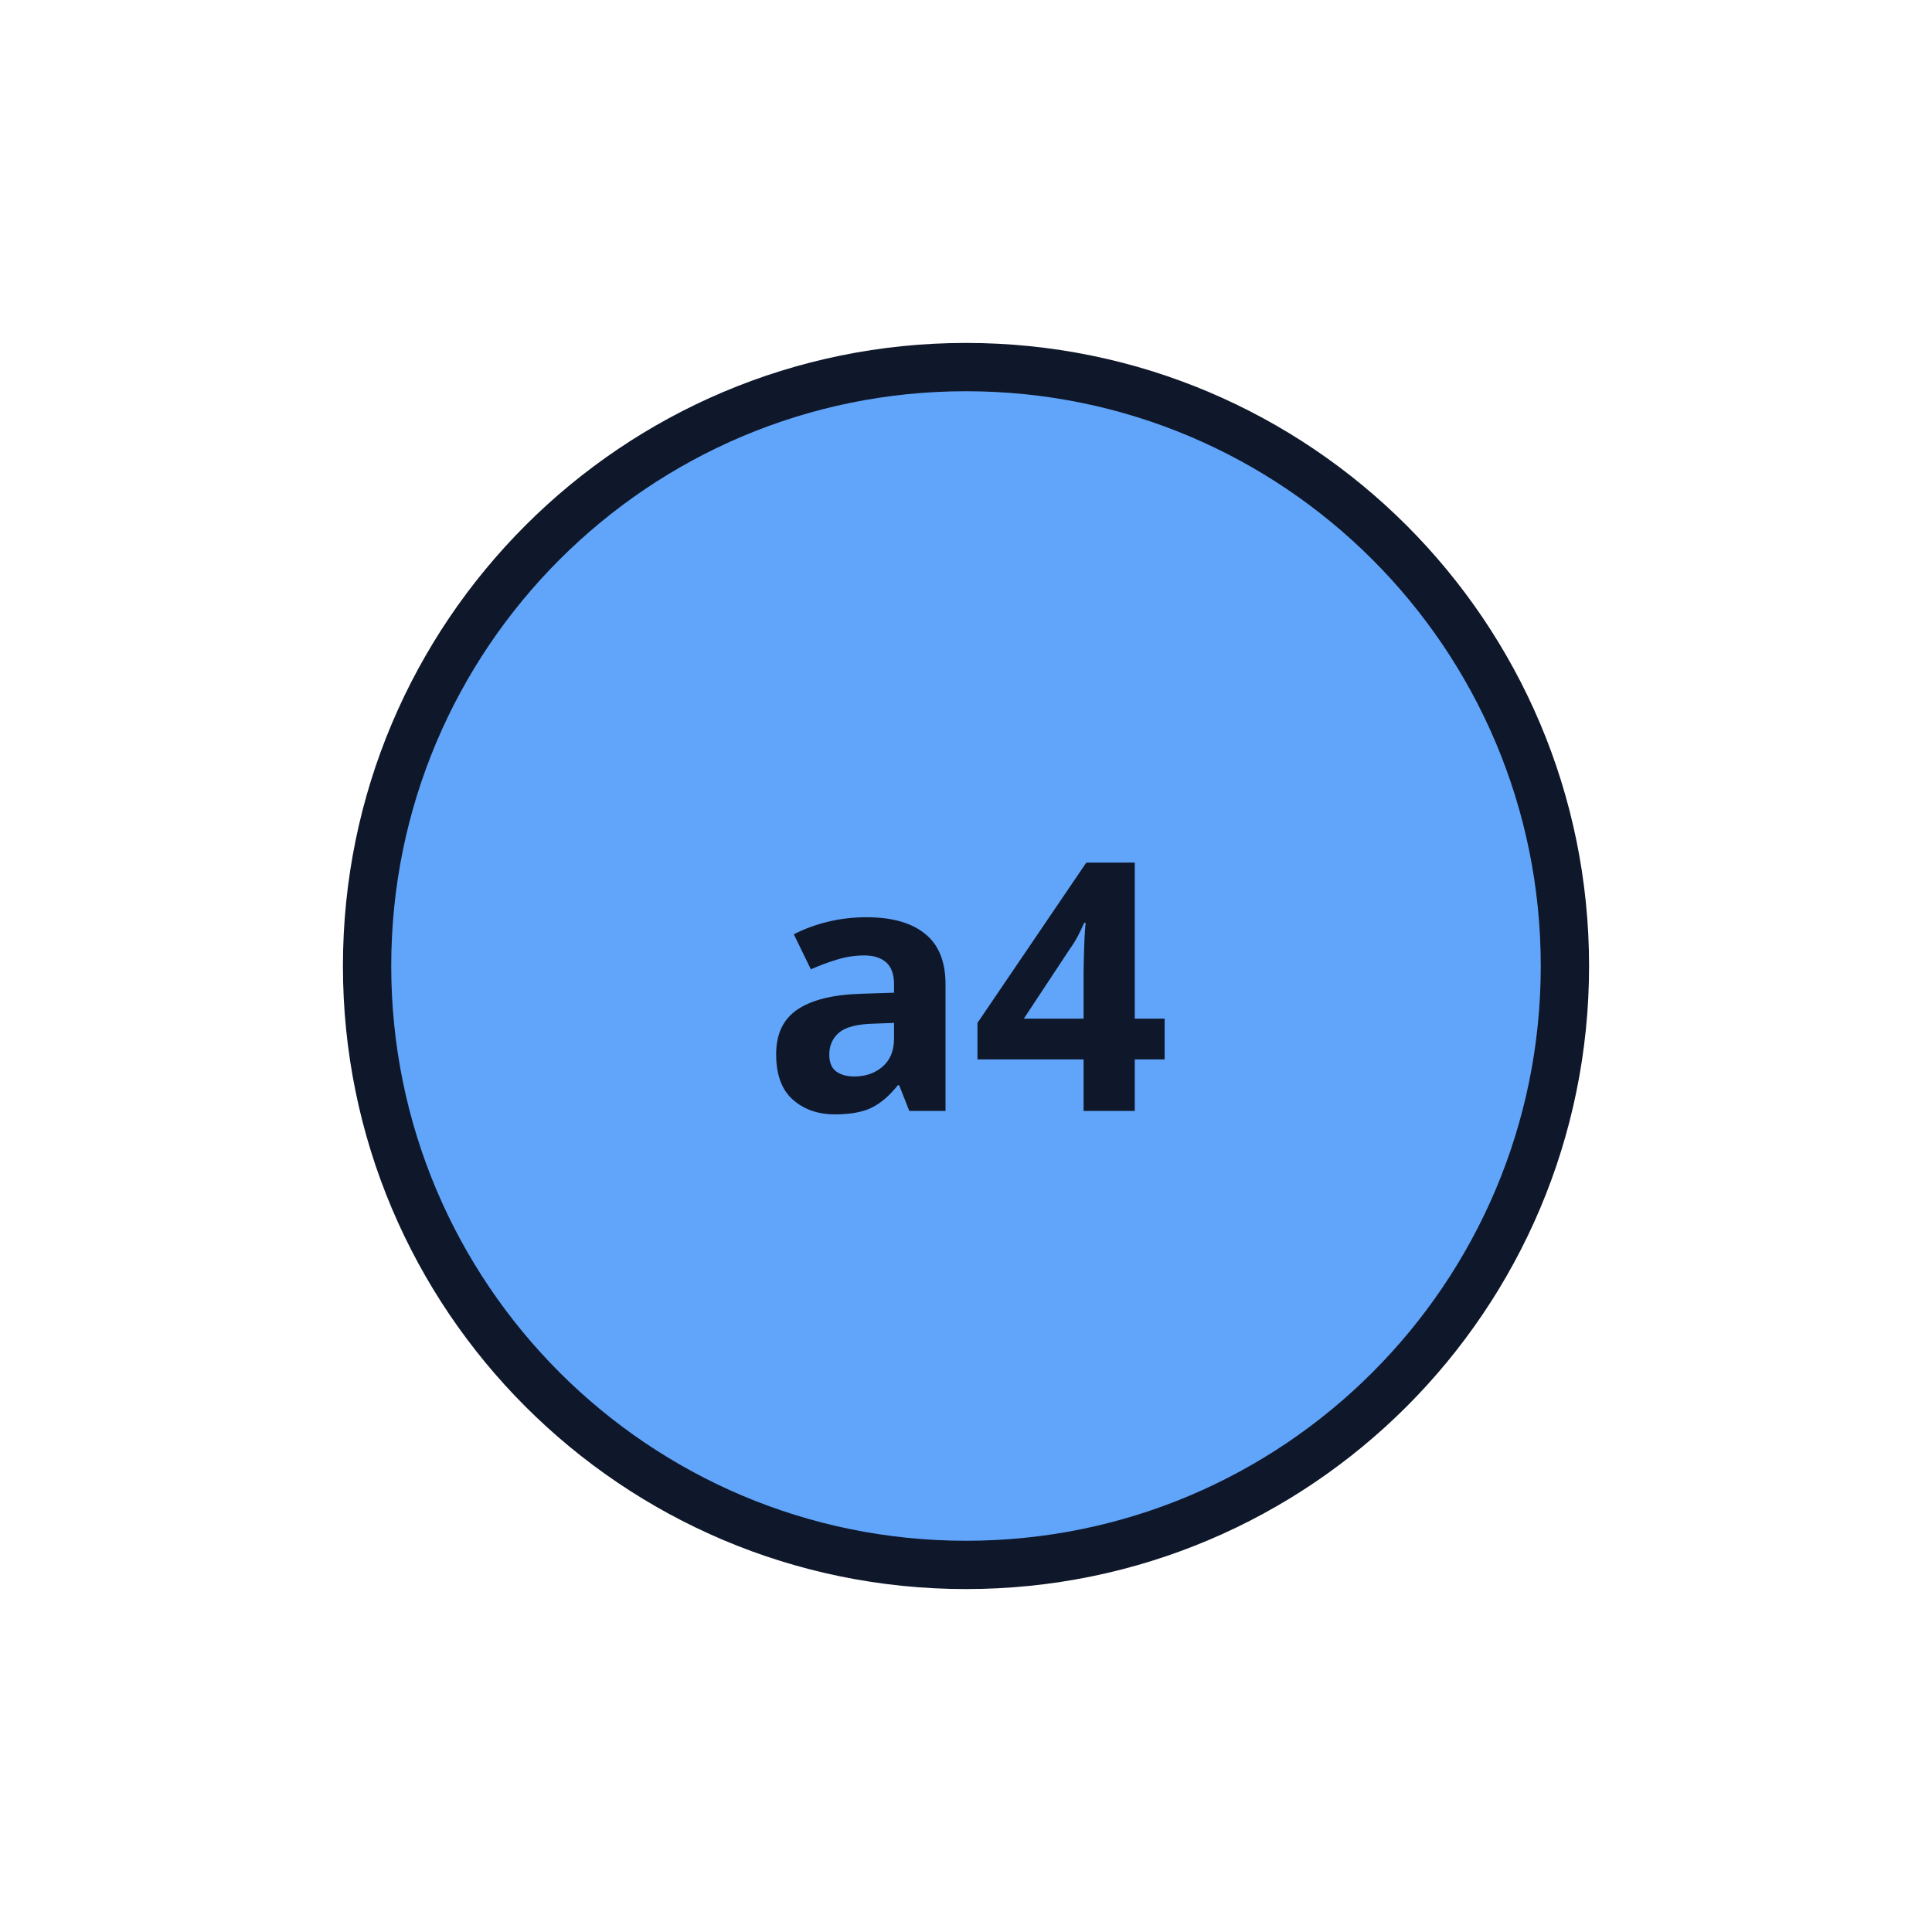
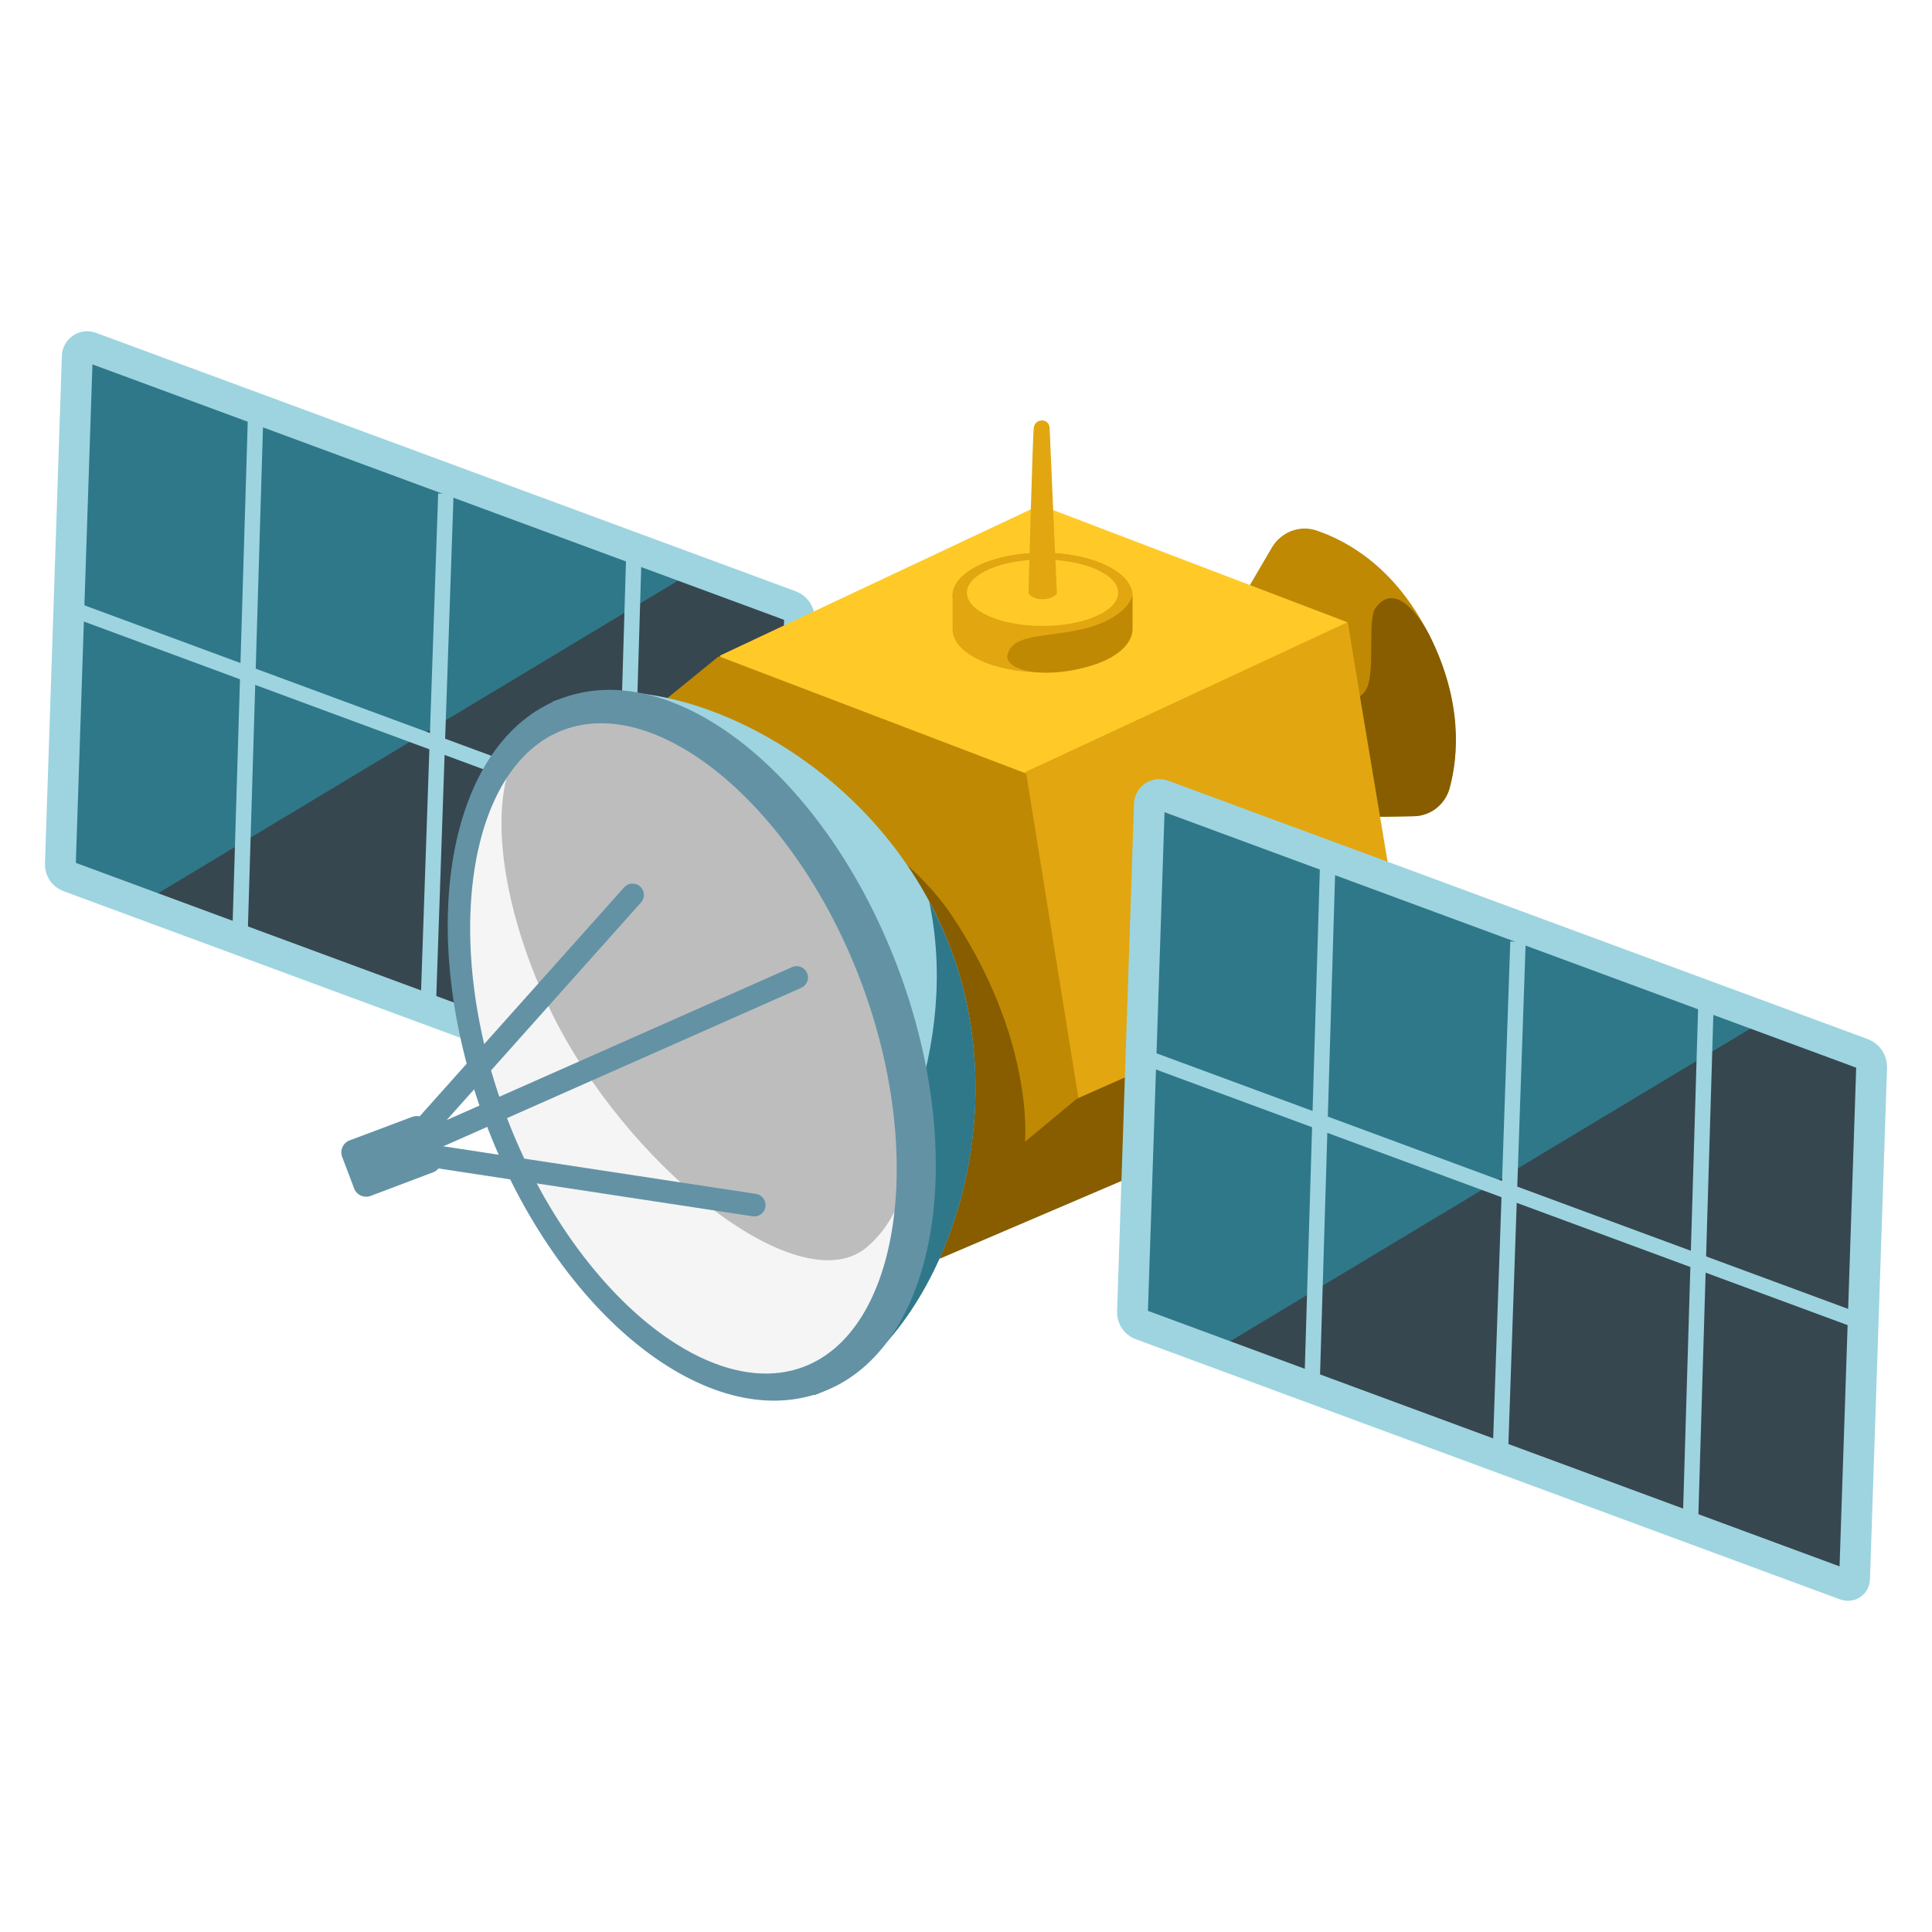
- <svg xmlns="http://www.w3.org/2000/svg" viewBox="0 0 200 200" role="img" aria-label="astronaut stage 4">
-   <circle cx="100" cy="100" r="62" fill="#60a5fa" stroke="#0f172a" stroke-width="5" />
-   <text x="100" y="115" font-size="36" font-family="system-ui, sans-serif" font-weight="700" text-anchor="middle" fill="#0f172a">a4</text>
+ <svg xmlns="http://www.w3.org/2000/svg" version="1.1" id="Layer_4" x="0px" y="0px" viewBox="0 0 128 128" style="enable-background:new 0 0 128 128;" xml:space="preserve">
+   <g>
+     <g>
+       <path style="fill:#2F7889;" d="M51.24,75.33c0,0-47.26-17.71-47.24-18.08L5.12,23.6c0.02-0.45,0.47-0.75,0.89-0.59l46.35,17.12    c0.38,0.14,0.62,0.51,0.61,0.91l-1.13,33.9C51.83,75.24,51.53,75.44,51.24,75.33z" />
+       <path style="fill:#37474F;" d="M9.29,59.89l41.95,15.44c0.28,0.11,0.59-0.09,0.6-0.4l1.13-33.9l-7.57-2.85L9.29,59.89z" />
+       <path style="fill:none;stroke:#9DD4E0;stroke-width:2.042;stroke-miterlimit:10;" d="M51.24,75.33L4.55,58.08    C4.21,57.95,3.99,57.62,4,57.26L5.12,23.6c0.02-0.45,0.47-0.75,0.89-0.59l46.35,17.12c0.38,0.14,0.62,0.51,0.61,0.91l-1.13,33.9    C51.83,75.24,51.53,75.44,51.24,75.33z" />
+       <line style="fill:none;stroke:#9DD4E0;stroke-width:1.021;stroke-miterlimit:10;" x1="52.41" y1="57.96" x2="4.57" y2="40.27" />
+       <line style="fill:none;stroke:#9DD4E0;stroke-width:1.021;stroke-miterlimit:10;" x1="29.54" y1="32.71" x2="28.37" y2="66.73" />
+       <line style="fill:none;stroke:#9DD4E0;stroke-width:1.021;stroke-miterlimit:10;" x1="16.94" y1="27.39" x2="15.88" y2="62.59" />
+       <line style="fill:none;stroke:#9DD4E0;stroke-width:1.021;stroke-miterlimit:10;" x1="42.02" y1="35.95" x2="40.96" y2="71.39" />
+     </g>
+     <path style="fill:#BF8904;" d="M82.81,38.76l1.46-2.49c0.59-1.01,1.82-1.5,2.93-1.13c2.04,0.68,5.21,2.43,7.46,6.88   c2.27,4.49,1.93,8.12,1.37,10.17c-0.29,1.09-1.26,1.85-2.38,1.88l-2.04,0.04L82.81,38.76z" />
+     <path style="fill:#875D00;" d="M91.15,40.25c-0.63,0.82,0.08,4.67-0.76,5.61c-0.42,0.46-1.01,0.9-1.58,0.65l2.29,7.61l2.57-0.04   c1.13-0.02,2.09-0.79,2.38-1.88c0.55-2.05,0.9-5.68-1.37-10.17C94.38,41.46,92.62,38.32,91.15,40.25z" />
+     <g>
+       <polygon style="fill:#FFCA28;" points="89.28,41.23 68.9,33.46 47.71,43.43 53.65,86 75.83,76.52 92.74,62.75   " />
+       <polygon style="fill:#E2A610;" points="89.28,41.22 67.95,51.14 53.85,86.39 76.03,76.91 92.94,63.14   " />
+       <polygon style="fill:#BF8904;" points="67.99,51.25 47.62,43.48 30.71,57.24 34.17,78.77 54.54,86.53 71.45,72.77   " />
+     </g>
+     <path style="fill:#875D00;" d="M93.17,63.12l-21.82,9.67l-3.44,2.85c0.01-0.14,0.6-6.87-4.9-15.06c-3.95-5.89-12.89-9.2-12.89-9.2   l4.45,35.3l22.17-9.48L93.17,63.12z" />
+     <g>
+       <path style="fill:#2F7889;" d="M122.27,105.01c0,0-47.26-17.71-47.24-18.08l1.12-33.66c0.02-0.45,0.47-0.75,0.89-0.59l46.35,17.12    c0.38,0.14,0.62,0.51,0.61,0.91l-1.13,33.9C122.86,104.92,122.56,105.12,122.27,105.01z" />
+       <path style="fill:#37474F;" d="M80.32,89.57l41.95,15.44c0.28,0.11,0.59-0.09,0.6-0.4L124,69.95l-6.99-2.43L80.32,89.57z" />
+       <path style="fill:none;stroke:#9DD4E0;stroke-width:2.042;stroke-miterlimit:10;" d="M122.27,105.01L75.58,87.76    c-0.34-0.13-0.56-0.46-0.55-0.83l1.12-33.66c0.02-0.45,0.47-0.75,0.89-0.59l46.35,17.12c0.38,0.14,0.62,0.51,0.61,0.91l-1.13,33.9    C122.86,104.92,122.56,105.12,122.27,105.01z" />
+       <line style="fill:none;stroke:#9DD4E0;stroke-width:1.021;stroke-miterlimit:10;" x1="123.44" y1="87.63" x2="75.6" y2="69.95" />
+       <line style="fill:none;stroke:#9DD4E0;stroke-width:1.021;stroke-miterlimit:10;" x1="100.57" y1="62.39" x2="99.4" y2="96.41" />
+       <line style="fill:none;stroke:#9DD4E0;stroke-width:1.021;stroke-miterlimit:10;" x1="87.97" y1="57.06" x2="86.91" y2="92.26" />
+       <line style="fill:none;stroke:#9DD4E0;stroke-width:1.021;stroke-miterlimit:10;" x1="113.05" y1="65.63" x2="111.99" y2="101.07" />
+     </g>
+     <path style="fill:#E2A610;" d="M75.03,39.47c0-1.57-2.67-2.85-5.96-2.85c-3.29,0-5.96,1.27-5.96,2.85c0,0.4,0,1.84,0,2.23   c0,1.57,2.67,2.85,5.96,2.85c3.29,0,5.96-1.27,5.96-2.85C75.03,41.31,75.03,39.87,75.03,39.47z" />
+     <ellipse style="fill:#E2A610;" cx="69.07" cy="39.47" rx="5.96" ry="2.85" />
+     <ellipse style="fill:#FFCA28;" cx="69.07" cy="39.27" rx="5.01" ry="2.2" />
+     <path style="fill:#E2A610;" d="M70.02,39.3c0,0-0.19,0.4-0.94,0.4c-0.75,0-0.94-0.4-0.94-0.4s0.27-10.28,0.35-10.95   c0.08-0.67,1.02-0.65,1.05,0C69.56,29,70.02,39.3,70.02,39.3z" />
+     <path style="fill:#BF8904;" d="M75.03,39.47c0,0-0.37,1.63-3.68,2.29c-2.43,0.48-4.17,0.29-4.59,1.56   c-0.32,0.96,1.98,1.75,5.23,0.87c2.93-0.8,3.04-2.26,3.04-2.48S75.03,39.47,75.03,39.47z" />
+     <g>
+       <path style="fill:#9DD4E0;" d="M53.94,92.43L36.62,46.49c7.54-2.84,21.56,3.62,26.34,16.3S61.48,89.59,53.94,92.43z" />
+       <path style="fill:#2F7889;" d="M51.7,86.49l2.24,5.94c7.54-2.84,13.81-16.95,9.02-29.64c-0.4-1.06-0.87-2.08-1.4-3.06    C63.46,68.62,59.96,79.65,51.7,86.49z" />
+       <ellipse transform="matrix(0.9357 -0.3527 0.3527 0.9357 -21.628 20.4239)" style="fill:#F5F5F5;" cx="45.23" cy="69.56" rx="13.25" ry="23.6" />
+       <path style="fill:#BDBDBD;" d="M37.04,68.06c-3.51-6.56-5.78-16.39-1.43-20.05c4.59-3.86,11.08,0.68,14.34,3.57    c1.81,1.6,2.76,2.85,3.7,4.13c5.36,7.3,9.97,21.66,3.79,26.91C53.13,86.28,42.29,77.88,37.04,68.06z" />
+       <path style="fill:#6392A5;" d="M33.52,73.89c-4.31-11.44-2.57-23.13,3.81-25.53s15.4,5.23,19.71,16.67s2.57,23.13-3.81,25.53    S37.83,85.33,33.52,73.89 M32.18,74.4c4.78,12.69,14.77,20.67,22.31,17.82c7.54-2.84,9.78-15.43,4.99-28.12    S44.71,43.44,37.17,46.28C29.63,49.12,27.4,61.71,32.18,74.4L32.18,74.4z" />
+       <line style="fill:none;stroke:#6392A5;stroke-width:1.5;stroke-linecap:round;stroke-miterlimit:10;" x1="26.72" y1="76.3" x2="52.78" y2="64.76" />
+       <line style="fill:none;stroke:#6392A5;stroke-width:1.5;stroke-linecap:round;stroke-miterlimit:10;" x1="26.72" y1="76.3" x2="41.91" y2="59.29" />
+       <line style="fill:none;stroke:#6392A5;stroke-width:1.5;stroke-linecap:round;stroke-miterlimit:10;" x1="26.72" y1="76.3" x2="49.97" y2="79.84" />
+       <path style="fill:#6392A5;" d="M28.4,74.49l0.79,2.08c0.17,0.44-0.06,0.94-0.5,1.1l-4.13,1.56c-0.44,0.17-0.94-0.06-1.1-0.5    l-0.79-2.08c-0.17-0.44,0.06-0.94,0.5-1.1L27.3,74C27.74,73.83,28.23,74.05,28.4,74.49z" />
+     </g>
+   </g>
</svg>
